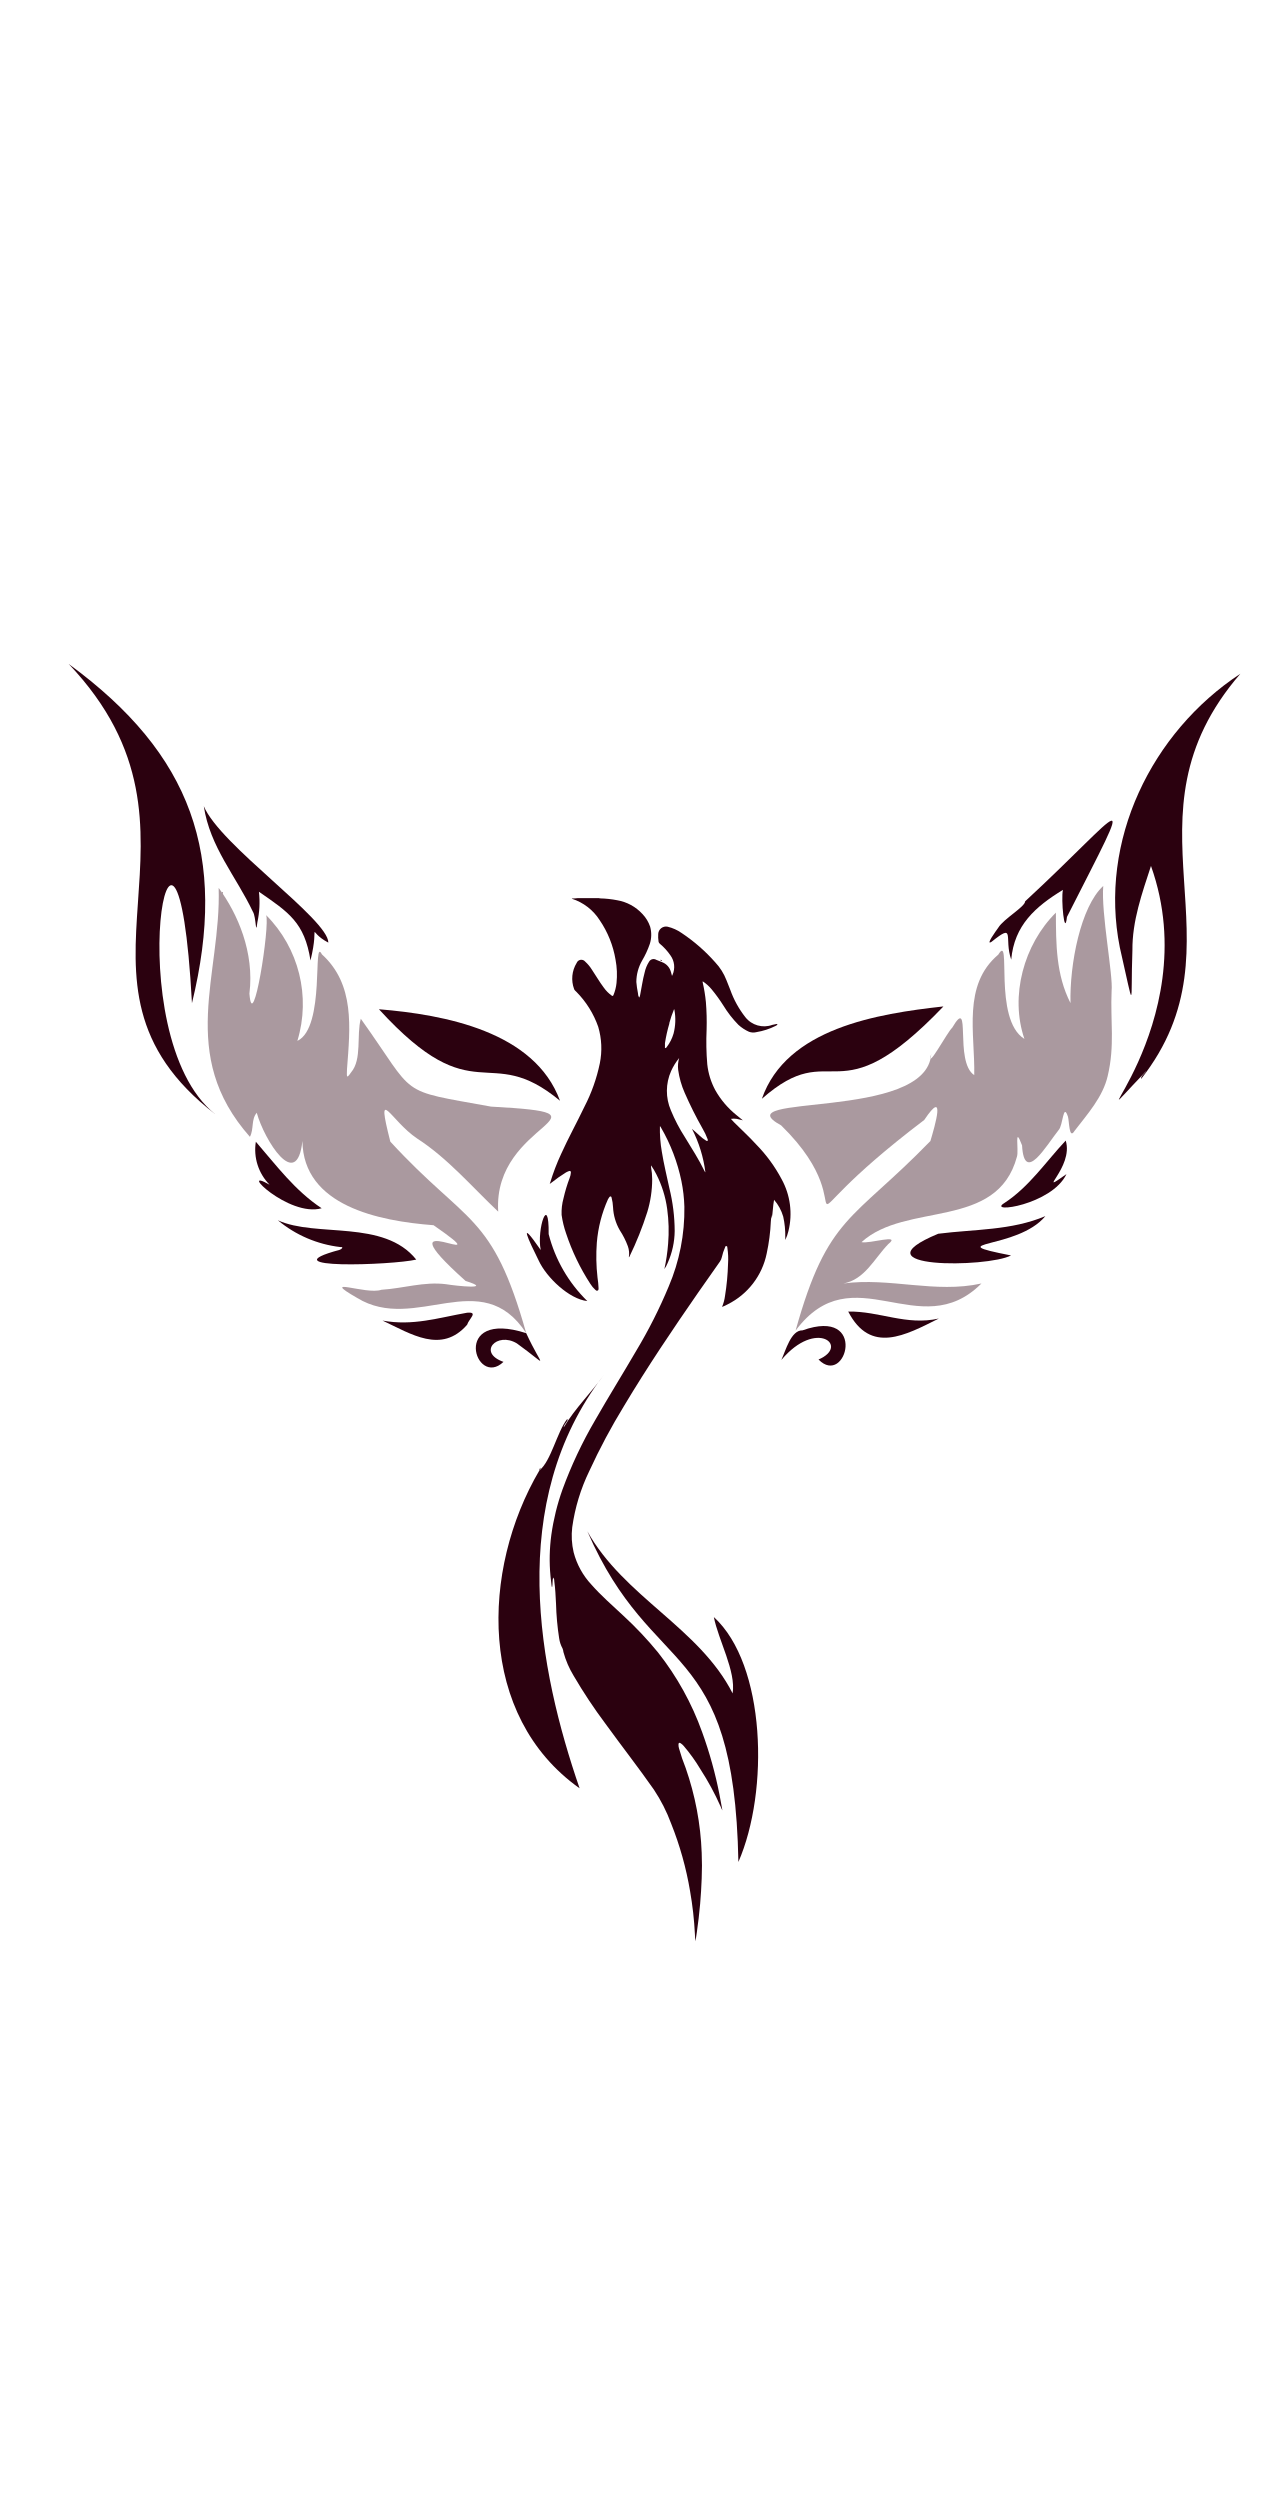
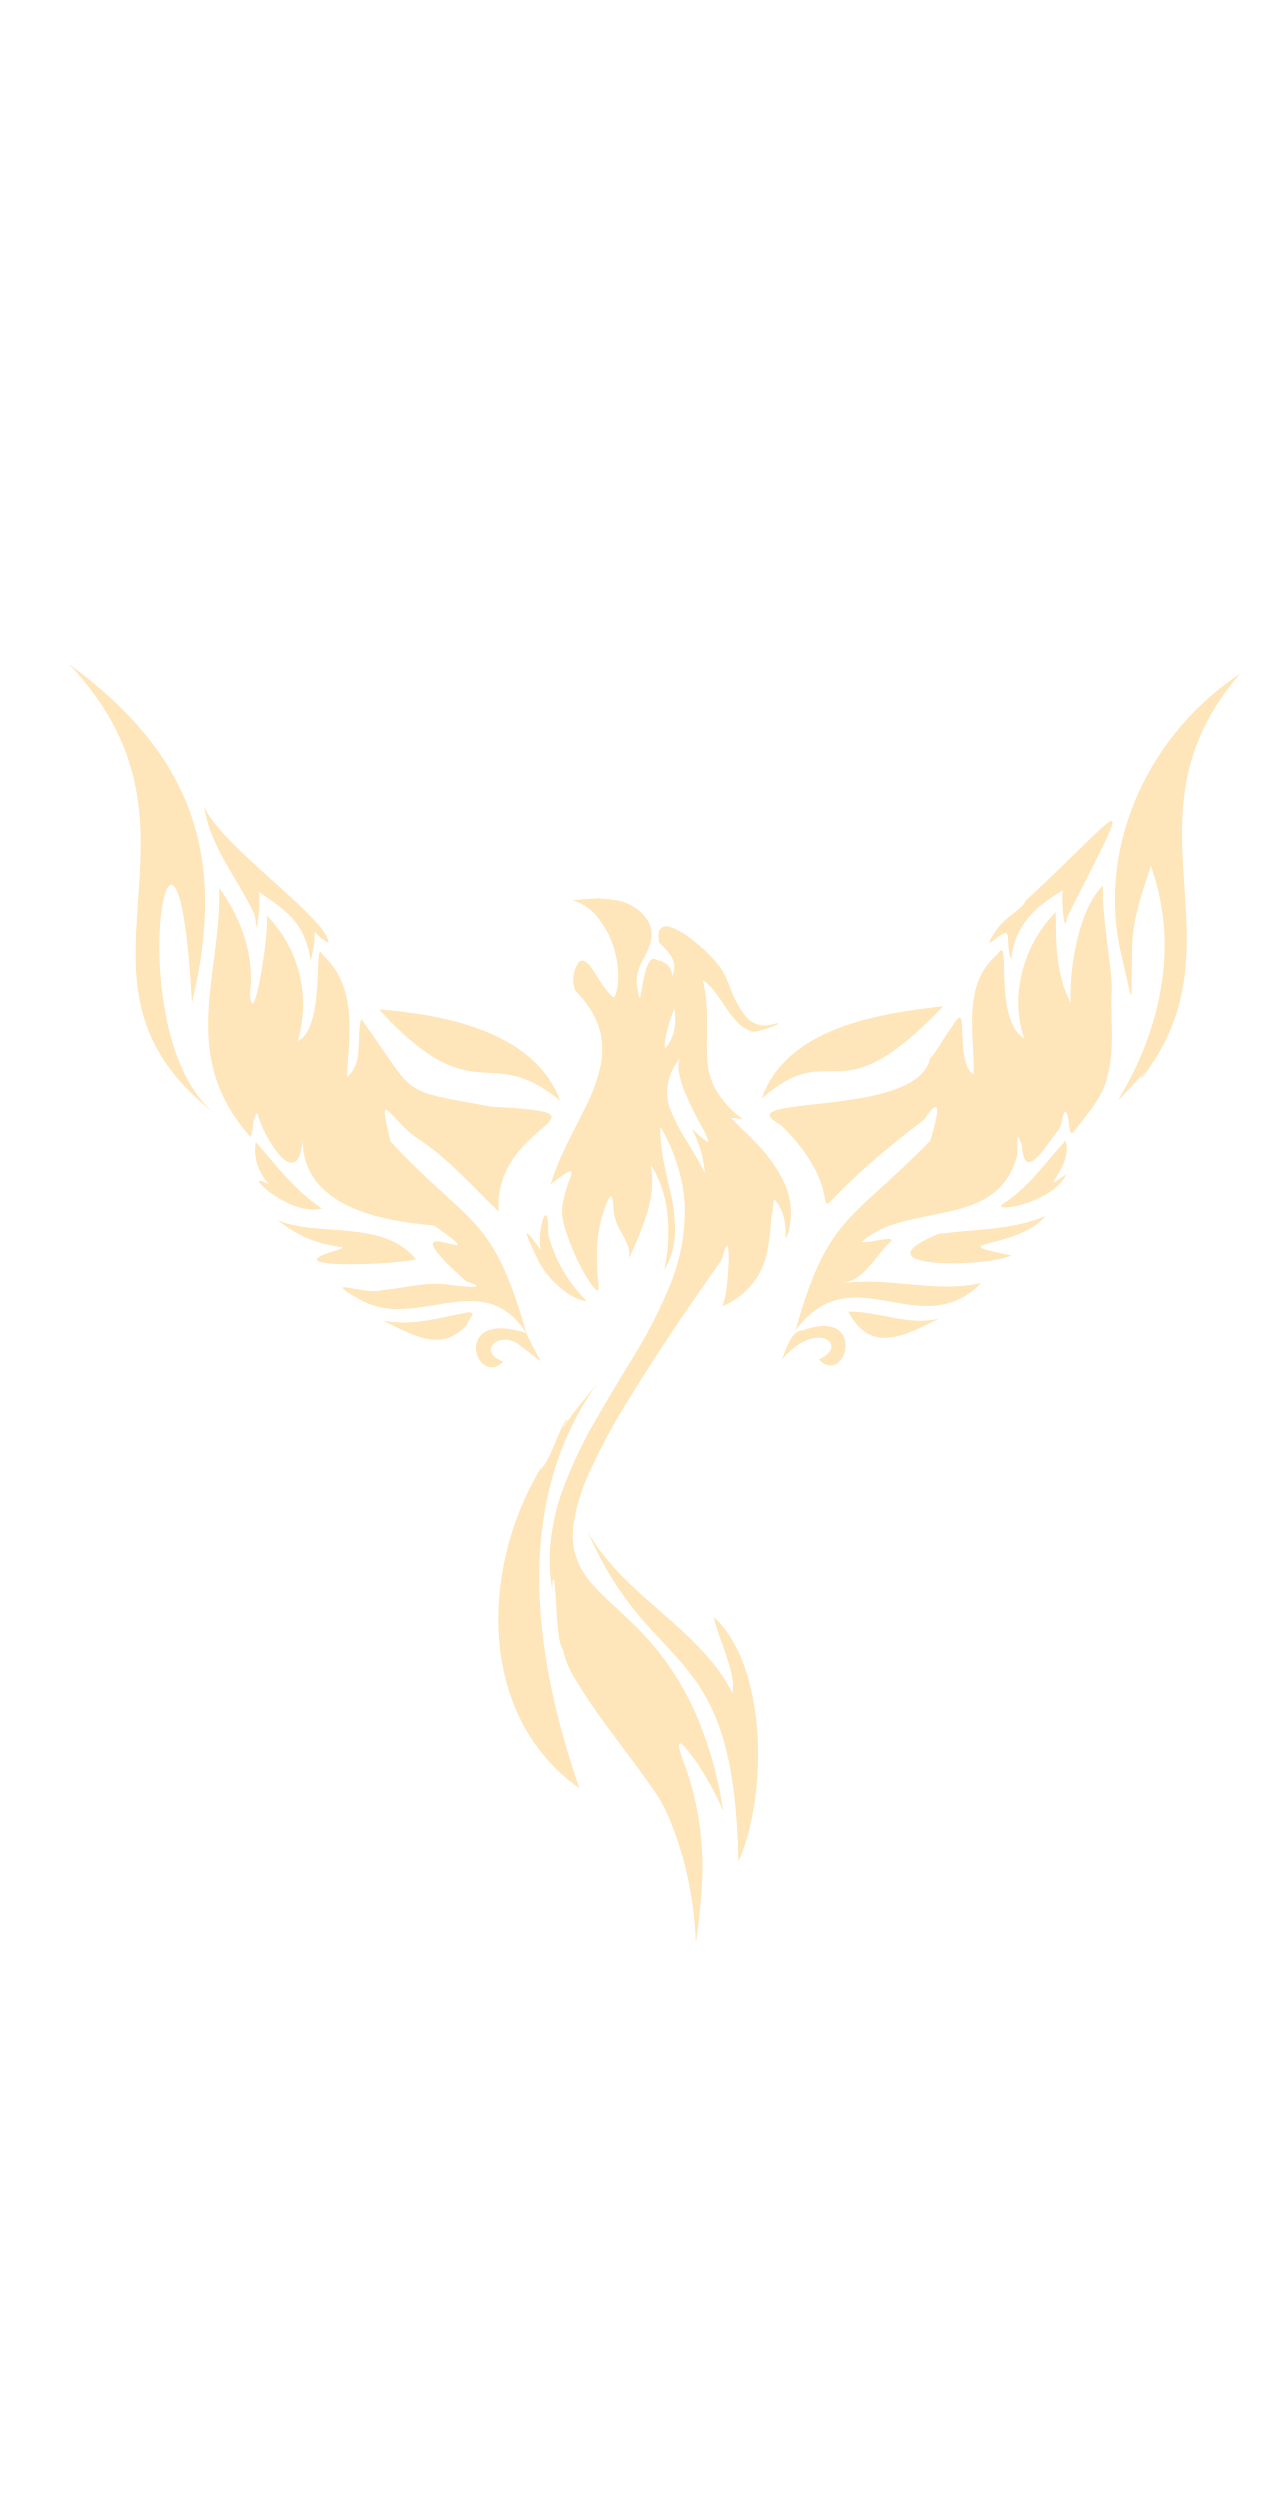
- <svg xmlns="http://www.w3.org/2000/svg" id="Layer_1" data-name="Layer 1" viewBox="0 0 288 560">
-   <defs>
-     <style>.cls-1,.cls-2{fill:#2b010f;}.cls-2{opacity:0.4;}</style>
-   </defs>
-   <path class="cls-1" d="M134.17,201.18c.09.09.2,0,.29.06a22.65,22.65,0,0,1,3.77.41,9.94,9.94,0,0,1,5.68,3.09,7.68,7.68,0,0,1,1.72,2.83,6.77,6.77,0,0,1-.07,3.86,20.42,20.42,0,0,1-1.71,3.71,9.71,9.71,0,0,0-1.31,4.82,20.9,20.9,0,0,0,.36,2.5,2.09,2.09,0,0,0,.26,1,1,1,0,0,0,.23-.58c.34-1.66.55-3.35,1-5a7.4,7.4,0,0,1,1-2.46A1.15,1.15,0,0,1,147,215c.45.17.91.34,1.35.54a3.23,3.23,0,0,1,1.94,2.18c.08.28.15.56.24.88l.12-.24a4.4,4.4,0,0,0-.48-4.37,12.72,12.72,0,0,0-2.34-2.57.76.76,0,0,1-.31-.47,8,8,0,0,1-.08-1.76,1.75,1.75,0,0,1,2.1-1.61,9.19,9.19,0,0,1,3.17,1.43,38.58,38.58,0,0,1,7.49,6.54,12.31,12.31,0,0,1,2.52,4c.28.72.56,1.45.86,2.17a21.59,21.59,0,0,0,3.38,6.13,5.35,5.35,0,0,0,6.05,1.72,6.71,6.71,0,0,1,.89-.19c.08,0,.2,0,.24.05s-.08.17-.16.23a1.35,1.35,0,0,1-.26.15,14.84,14.84,0,0,1-4.24,1.38,2.82,2.82,0,0,1-1.7-.07,9.06,9.06,0,0,1-2.37-1.55,24.09,24.09,0,0,1-3.38-4.34,34.94,34.94,0,0,0-2.63-3.63,9.08,9.08,0,0,0-2-1.79l0,.24a34.79,34.79,0,0,1,.72,4.42,55.21,55.21,0,0,1,.16,6.17,59.44,59.44,0,0,0,.15,7.78,15.84,15.84,0,0,0,1.79,5.77,19.35,19.35,0,0,0,4.71,5.56c.46.39.94.76,1.47,1.2-.51-.12-.92-.24-1.35-.32a3.89,3.89,0,0,0-1.33,0l.66.72c1.66,1.67,3.41,3.24,5,5a33.45,33.45,0,0,1,5.71,7.8,16.12,16.12,0,0,1,1.52,11.61,9.53,9.53,0,0,1-.71,2,3.52,3.52,0,0,1,0-.64,19.21,19.21,0,0,0-.46-4.6,10,10,0,0,0-2.05-3.77c-.27,1.44-.26,2.84-.53,4.22l-.06-.82c-.06.48-.1.95-.13,1.42a42.86,42.86,0,0,1-.93,7.21A16.37,16.37,0,0,1,163,292.17a8.6,8.6,0,0,1-1.26.58,9.52,9.52,0,0,0,.66-2.44,54.3,54.3,0,0,0,.68-7.2,16.07,16.07,0,0,0-.15-3.6c0-.15,0-.38-.24-.39s-.23.18-.29.32a11.4,11.4,0,0,0-.7,2.14,2.73,2.73,0,0,1-.43,1c-1.61,2.28-3.23,4.57-4.82,6.87-5.78,8.34-11.45,16.76-16.66,25.47A139.61,139.61,0,0,0,132,329.52a42.12,42.12,0,0,0-3.82,12.58,16.24,16.24,0,0,0,.31,5.6,16.77,16.77,0,0,0,4,7.27c2.18,2.48,4.68,4.64,7.09,6.9a80.33,80.33,0,0,1,7.81,8.27A63.08,63.08,0,0,1,157.28,388a94,94,0,0,1,3.9,14.07c.23,1.15.43,2.31.64,3.46a7.07,7.07,0,0,1-.43-.93,60.74,60.74,0,0,0-4.49-8.28,37.77,37.77,0,0,0-3.75-5.23,3.25,3.25,0,0,0-.68-.6c-.32-.2-.47-.11-.49.26a2.72,2.72,0,0,0,.12.9,41.81,41.81,0,0,0,1.49,4.38,64.87,64.87,0,0,1,3.59,19c.08,1.92.08,3.83,0,5.75s-.18,3.81-.35,5.7c-.18,2.13-.44,4.24-.74,6.36l-.3,2a14,14,0,0,1-.13-1.58,77.79,77.79,0,0,0-1.08-9.62,73.64,73.64,0,0,0-4.24-15.15,36.78,36.78,0,0,0-3.88-7.63c-3.5-5-7.24-9.78-10.81-14.71a114,114,0,0,1-7.16-10.79,20.7,20.7,0,0,1-2.28-5.29,2.83,2.83,0,0,0-.2-.81,6.74,6.74,0,0,1-.76-2.28,60.65,60.65,0,0,1-.7-7.74c-.09-1.71-.16-3.42-.4-5.12a1,1,0,0,0-.25-.75c-.2.72-.06,1.45-.22,2.15a.34.34,0,0,1-.12-.29c-.09-.73-.18-1.45-.25-2.17a40.39,40.39,0,0,1,.19-9.26A51.32,51.32,0,0,1,126,333.64a96,96,0,0,1,7.28-15.46c3-5.27,6.21-10.4,9.25-15.63a110,110,0,0,0,7.26-14.38,43.79,43.79,0,0,0,3.51-17.86,33.42,33.42,0,0,0-.66-5.74,39.88,39.88,0,0,0-4.58-12c-.06-.1-.08-.23-.24-.28a29.29,29.29,0,0,0,.43,5.7c.44,2.75,1.11,5.45,1.69,8.17a40.75,40.75,0,0,1,1.19,9.59,18,18,0,0,1-1.56,7.13,7.42,7.42,0,0,1-.75,1.4,41.29,41.29,0,0,0,.84-5.7,35.34,35.34,0,0,0-.21-7.76,24.23,24.23,0,0,0-2.43-7.78,14.88,14.88,0,0,0-1.19-2c0,.18,0,.27,0,.36a15.3,15.3,0,0,1,.26,2.78,25.31,25.31,0,0,1-1.1,7.32,73.81,73.81,0,0,1-4,10c0,.05,0,.11-.13.11a4.9,4.9,0,0,0-.22-2.46,17.7,17.7,0,0,0-1.81-3.58,11.31,11.31,0,0,1-1.51-5.16,10.16,10.16,0,0,0-.32-2.12c0-.12-.08-.26-.22-.29s-.25.11-.34.23a2.26,2.26,0,0,0-.26.42,29.61,29.61,0,0,0-2.49,9.69,41.5,41.5,0,0,0,.15,7.8,22.15,22.15,0,0,1,.24,2.44c0,.21,0,.43-.23.52s-.36-.07-.51-.19a6.33,6.33,0,0,1-1.1-1.32,49,49,0,0,1-5.44-11.32,21.61,21.61,0,0,1-1-4.13,12.09,12.09,0,0,1,.43-3.74,34.37,34.37,0,0,1,1.37-4.54,4,4,0,0,0,.28-1.22c0-.3-.15-.41-.42-.32a4.28,4.28,0,0,0-.69.31,33,33,0,0,0-3.23,2.28l-.37.26c0-.14,0-.18.06-.23a48.68,48.68,0,0,1,2.47-6.47c1.61-3.57,3.51-7,5.2-10.54a37.83,37.83,0,0,0,3.46-9.74A17,17,0,0,0,134,230a21,21,0,0,0-4.86-7.8c-.19-.21-.45-.37-.54-.65a6.71,6.71,0,0,1,.57-5.85,1.12,1.12,0,0,1,1.92-.29,8.24,8.24,0,0,1,1.47,1.76c.91,1.34,1.71,2.76,2.69,4.06A7.71,7.71,0,0,0,137,223c.19.13.3.16.42-.11a9.74,9.74,0,0,0,.68-2.7,18,18,0,0,0-.22-5.23,22.15,22.15,0,0,0-3.55-8.84,11.57,11.57,0,0,0-6.22-4.8s0,0,0-.06a9.65,9.65,0,0,0,1.32-.08ZM155,252.86c.59.52,1.16,1,1.75,1.56a8.73,8.73,0,0,0,1.37,1.05c.11.06.25.18.38.06s0-.24,0-.37a14.71,14.71,0,0,0-1.13-2.37,85.87,85.87,0,0,1-4-8,19.13,19.13,0,0,1-1.46-5.14,6.61,6.61,0,0,1,.22-2.65,13.21,13.21,0,0,0-1.8,2.91,11,11,0,0,0-.05,8.82,37.12,37.12,0,0,0,3.14,6c1.54,2.53,3.14,5,4.44,7.69l.15.19A29.26,29.26,0,0,0,155,252.86Zm-5.05-23.64a33.42,33.42,0,0,0-1,4.44,6.45,6.45,0,0,0,0,.76c0,.12-.06.29.09.34s.21-.11.29-.2a9,9,0,0,0,1.55-3.05,12.31,12.31,0,0,0,.2-5.23c0-.06,0-.11-.09-.22A26.49,26.49,0,0,0,149.91,229.22Z" />
-   <path class="cls-1" d="M255.61,241.69c24.05-30.67-5.86-58.26,22.23-90.77-19.94,13.12-31.77,37.47-27,61.3,3.47,15.1,2.37,13.14,2.82.66-.06-6.6,2.16-12.78,4.16-18.91,12.85,36-20.21,65.92-1.07,45.94C256.53,240.43,255.5,241,255.61,241.69Z" />
-   <path class="cls-1" d="M15.39,148.73c36.28,38.25-5.88,71,32.81,100.84C25.94,231.9,39.51,160.19,43,224.71,51.05,191.61,43,168.94,15.39,148.73Z" />
-   <path class="cls-1" d="M211.33,225.44c-14.73,1.63-35.16,4.86-40.67,20.69C187,231.73,186.88,251,211.33,225.44Z" />
-   <path class="cls-1" d="M84.88,226.07c21.7,23.73,24.31,7,40.56,20.5C119.78,231.06,99.66,227.29,84.88,226.07Z" />
-   <path class="cls-1" d="M58,199.75c6.65,4.6,10.22,6.87,11.55,15.4,2.19-8.93-1.09-6.67,4-4,0-5.26-24.25-21.79-27.9-30.57,1.37,9.15,7.23,15.7,11,23.65.75,1.16.6,5.68,1,2.37A21.06,21.06,0,0,0,58,199.75Z" />
-   <path class="cls-1" d="M229.63,201.9c0,1.21-4.77,3.89-6,5.88-.51.72-3,4.13-1.52,3.18,5.47-4.4,2.72-.84,4.4,4,.69-7.69,5.39-11.85,11.59-15.63-.48,2,.37,10.85.9,6.06C255.18,173.55,252.22,181,229.63,201.9Z" />
-   <path class="cls-1" d="M226.47,281.22c-16.59-3.26,1.45-1.22,7.69-8.81-7.61,3.24-15.94,2.92-24,3.95C191.11,284.27,221.24,284,226.47,281.22Z" />
-   <path class="cls-1" d="M93.24,282.15c-7.27-9.09-22.43-4.87-31-8.81a26.6,26.6,0,0,0,14,6c.83-.08.31.47-.15.62C59.66,284.39,87.83,283.41,93.24,282.15Z" />
-   <path class="cls-1" d="M57.31,255.75a11.17,11.17,0,0,0,3.08,9.63c-7.39-4.24,4.25,7.36,11.66,5.27C66.07,266.69,62,261.17,57.31,255.75Z" />
-   <path class="cls-1" d="M238.89,263c-7.29,5.14,1.71-1.48-.17-7.51-4.41,4.69-8.17,10.36-13.76,14C221,271.92,235.6,269.92,238.89,263Z" />
-   <path class="cls-1" d="M121.12,280c-5.29-7.64-2.68-2.13-.46,2.35,1.75,3.81,6.87,8.67,10.9,9.09a32,32,0,0,1-8.66-15C123,267.06,120.18,275.32,121.12,280Z" />
-   <path class="cls-1" d="M148.29,215.27c0-.2-.19-.25-.37-.29C147.94,215.23,148.19,215.23,148.29,215.27Z" />
-   <path class="cls-1" d="M179.76,298c-2.59-.07-3.77,4.57-4.74,6.63,7.87-9.37,15.37-3.09,8.33-.1C189.52,310.86,194.51,292.73,179.76,298Z" />
-   <path class="cls-1" d="M117.87,298.63c-17-5.46-11.4,12.47-5.09,6.43-5.92-2.08-1.48-6.84,3-4.14C123.25,306.3,121.54,306.6,117.87,298.63Z" />
-   <path class="cls-2" d="M249,222c.38-3.53-2.39-17.52-1.87-23.55-5.06,4.62-7.55,17.53-7.34,26.24-3.26-6.38-3.25-13.26-3.27-20.26-7.18,7.12-10.35,18.68-7.05,28.29-7.14-4.39-2.74-24.08-5.85-18.89-8.09,6.84-5.2,17.65-5.39,27-4.59-3-.46-18.26-4.95-10.6-.94.73-5.88,9.94-4.69,5.86-.94,15.13-47.09,8.66-33.61,16,21.16,20.67-4.63,26.63,32.05-1.22,4.93-7.34,2.4,1.29,1.38,4.72-17.48,18-23,16.65-30.2,42.47,12.88-17.32,27.78,3.32,41.63-10.56-10.36,2.3-20.52-1.41-30.92,0,4.8-.88,6.91-5.57,10.06-8.83,3-2.39-4.23,0-6-.43,10-9.13,30.39-2.6,34.82-19.16.46-1.42-.68-7.31,1.14-2.52.48,8.77,5.41.06,8.19-3.43,1-1,1-6.27,2.09-3,.3,1,.24,5.23,1.46,3.21,2.89-3.76,6.35-7.59,7.44-12.3C249.76,234.14,248.7,228.78,249,222Z" />
-   <path class="cls-2" d="M117.87,298.63c-7.61-27.06-13.23-24.18-30.44-42.91-3.35-13.22,0-4.72,6-.7,6.88,4.44,12.25,10.8,18.17,16.39-1.31-20.49,28.44-21.88-1.62-23.53C88.63,244,93.55,246,80.82,228.2c-1,3.69.31,9.09-2.17,12-1.19,1.77-.93.73-.92-.74.7-9.31,1.79-18.95-5.63-25.69-2.14-4.24.88,16.38-5.49,19.39a28.25,28.25,0,0,0-7-28.17c.91,2.18-3,27.22-3.74,17.58,1.15-9.24-2.63-17.89-6.89-23.68.61,19.43-9.35,37.28,7,55.76.94-1.77.23-3.84,1.53-5.39,1.7,6.13,9,17.84,10.23,6.31.18,14.54,17.08,17.94,29.38,18.88,16.8,11.68-13.29-5.83,7.17,12.48,6.41,2-1.92,1.14-4.4.73-4.91-.62-9.55.94-14.46,1.25-3.41,1.2-14.14-3.19-5.44,1.82C93.06,298.77,107.79,283.15,117.87,298.63Z" />
-   <path class="cls-1" d="M120.83,329.36c-13.1,22.3-13.89,55,9,71.22-9.09-26.4-16.68-63.92,5.45-92.63-2.82,4-6.45,7.48-9,11.77-.06-.61,1.3-1.73.74-1.82C124.77,320.79,123.42,327.32,120.83,329.36Z" />
-   <path class="cls-1" d="M131.56,343c14.64,33.7,32.88,23.29,33.84,74.08,6.93-15.88,6.16-44.22-5.5-54.86,1,5.13,5,12.16,4.21,17.1C156.67,364.64,139.75,357.7,131.56,343Z" />
-   <path class="cls-1" d="M210.3,295.35C203,297,197,293.66,190,293.79,195,303.45,202.81,299.09,210.3,295.35Z" />
-   <path class="cls-1" d="M85.69,295.81c6.41,3,13.19,7.52,18.94.94.44-1.39,2.6-2.92,0-2.7C98.13,295.19,92.5,297.06,85.69,295.81Z" />
-   <path class="cls-1" d="M120.82,329.35c.18-.12.13-.35.36-.57A.52.52,0,0,0,120.82,329.35Z" />
-   <path class="cls-1" d="M49.74,200c0,.14.15.18.14,0S49.75,199.82,49.74,200Z" />
-   <path class="cls-1" d="M151.64,403.92c-1.08-15.45-15.56-29.61-2.72-20.77,4.94,4.11,4.85,4.33,1.45-1.08-4.67-8-15.55-13.89-18.15-21.46-1-.63-2.89-5.86-3.17-4.57C125,373,146.72,388.12,151.64,403.92Z" />
-   <path class="cls-1" d="M154.56,286.06c-2.33,10.69,7.47-10.06,6.5-14.91,6.58,3.71,4.81,20.74,7.78,6.74,2.33-7.19-7.05-32-3.13-11-.69,1.51-7.79-12.48-6.52-5.11-.92-1.23-.14,2-.09,2.71.86,5.81-4.76-6.69-5.07-4.31C156.55,269.76,157.35,276.49,154.56,286.06Z" />
-   <path class="cls-1" d="M141.07,241.35c.12-1.06-.69-5.57-.76-2.49-2.58,10.8-9.52,15-7.05,27.93.15,1.86.85-2.39,1.18-3.09,4.37-8.21,3.64-10.63,5.39.17C142.91,255.72,141.36,249.86,141.07,241.35Z" />
+ <svg xmlns="http://www.w3.org/2000/svg" version="1.1" id="Layer_1" x="0px" y="0px" viewBox="0 0 288 560" style="enable-background:new 0 0 288 560;" xml:space="preserve">
+   <style type="text/css">
+ 	.st0{fill:#FEE6BA;}
+ 	.st1{fill:#FEE6BA;enable-background:new    ;}
+ </style>
+   <path class="st0" d="M134.2,201.2c0.1,0.1,0.2,0,0.3,0.1c1.3,0,2.5,0.2,3.8,0.4c2.2,0.4,4.2,1.5,5.7,3.1c0.8,0.8,1.4,1.8,1.7,2.8  c0.4,1.3,0.3,2.6-0.1,3.9c-0.4,1.3-1,2.5-1.7,3.7c-0.8,1.5-1.3,3.1-1.3,4.8c0.1,0.8,0.2,1.7,0.4,2.5c0,0.3,0.1,0.7,0.3,1  c0.1-0.2,0.2-0.4,0.2-0.6c0.3-1.7,0.6-3.4,1-5c0.2-0.9,0.5-1.7,1-2.5c0.3-0.6,1-0.8,1.6-0.4c0,0,0,0,0,0c0.4,0.2,0.9,0.3,1.4,0.5  c1,0.4,1.7,1.2,1.9,2.2c0.1,0.3,0.1,0.6,0.2,0.9l0.1-0.2c0.6-1.4,0.4-3.1-0.5-4.4c-0.7-1-1.4-1.8-2.3-2.6c-0.2-0.1-0.3-0.3-0.3-0.5  c-0.1-0.6-0.1-1.2-0.1-1.8c0.1-1,0.9-1.7,1.9-1.6c0.1,0,0.2,0,0.2,0c1.1,0.3,2.2,0.8,3.2,1.4c2.8,1.8,5.3,4,7.5,6.5  c1.1,1.2,1.9,2.5,2.5,4c0.3,0.7,0.6,1.4,0.9,2.2c0.8,2.2,1.9,4.3,3.4,6.1c1.4,1.8,3.9,2.5,6.1,1.7c0.3-0.1,0.6-0.1,0.9-0.2  c0.1,0,0.2,0,0.2,0.1s-0.1,0.2-0.2,0.2c-0.1,0.1-0.2,0.1-0.3,0.1c-1.3,0.7-2.8,1.1-4.2,1.4c-0.6,0.2-1.2,0.1-1.7-0.1  c-0.9-0.4-1.7-0.9-2.4-1.6c-1.3-1.3-2.4-2.8-3.4-4.3c-0.8-1.3-1.7-2.5-2.6-3.6c-0.6-0.7-1.2-1.3-2-1.8v0.2c0.3,1.5,0.6,2.9,0.7,4.4  c0.2,2.1,0.2,4.1,0.2,6.2c-0.1,2.6-0.1,5.2,0.1,7.8c0.2,2,0.8,4,1.8,5.8c1.2,2.1,2.8,4,4.7,5.6c0.5,0.4,0.9,0.8,1.5,1.2  c-0.5-0.1-0.9-0.2-1.4-0.3c-0.4-0.1-0.9-0.1-1.3,0l0.7,0.7c1.7,1.7,3.4,3.2,5,5c2.3,2.3,4.2,4.9,5.7,7.8c1.9,3.5,2.5,7.7,1.5,11.6  c-0.2,0.7-0.4,1.4-0.7,2c0-0.2,0-0.4,0-0.6c0-1.5-0.1-3.1-0.5-4.6c-0.4-1.4-1.1-2.7-2.1-3.8c-0.3,1.4-0.3,2.8-0.5,4.2l-0.1-0.8  c-0.1,0.5-0.1,1-0.1,1.4c-0.1,2.4-0.4,4.8-0.9,7.2c-1,4.9-4.2,9.1-8.7,11.4c-0.4,0.2-0.8,0.4-1.3,0.6c0.3-0.8,0.5-1.6,0.7-2.4  c0.4-2.4,0.6-4.8,0.7-7.2c0.1-1.2,0-2.4-0.1-3.6c0-0.1,0-0.4-0.2-0.4s-0.2,0.2-0.3,0.3c-0.3,0.7-0.5,1.4-0.7,2.1  c-0.1,0.4-0.2,0.7-0.4,1c-1.6,2.3-3.2,4.6-4.8,6.9c-5.8,8.3-11.4,16.8-16.7,25.5c-2.9,4.7-5.5,9.6-7.8,14.6c-1.9,4-3.2,8.2-3.8,12.6  c-0.2,1.9-0.1,3.8,0.3,5.6c0.7,2.7,2.1,5.2,4,7.3c2.2,2.5,4.7,4.6,7.1,6.9c2.8,2.6,5.4,5.3,7.8,8.3c4.2,5.4,7.6,11.4,9.9,17.9  c1.7,4.6,3,9.3,3.9,14.1c0.2,1.1,0.4,2.3,0.6,3.5c-0.2-0.3-0.3-0.6-0.4-0.9c-1.3-2.9-2.8-5.6-4.5-8.3c-1.1-1.8-2.4-3.6-3.8-5.2  c-0.2-0.2-0.4-0.4-0.7-0.6c-0.3-0.2-0.5-0.1-0.5,0.3c0,0.3,0,0.6,0.1,0.9c0.4,1.5,0.9,2.9,1.5,4.4c2.1,6.1,3.3,12.5,3.6,19  c0.1,1.9,0.1,3.8,0,5.8s-0.2,3.8-0.4,5.7c-0.2,2.1-0.4,4.2-0.7,6.4l-0.3,2c-0.1-0.5-0.1-1.1-0.1-1.6c-0.2-3.2-0.5-6.4-1.1-9.6  c-0.9-5.2-2.3-10.3-4.2-15.1c-1-2.7-2.3-5.2-3.9-7.6c-3.5-5-7.2-9.8-10.8-14.7c-2.6-3.5-5-7.1-7.2-10.8c-1-1.6-1.8-3.4-2.3-5.3  c0-0.3-0.1-0.6-0.2-0.8c-0.4-0.7-0.6-1.5-0.8-2.3c-0.4-2.6-0.6-5.1-0.7-7.7c-0.1-1.7-0.2-3.4-0.4-5.1c0-0.3-0.1-0.5-0.3-0.8  c-0.2,0.7-0.1,1.5-0.2,2.1c-0.1-0.1-0.1-0.2-0.1-0.3c-0.1-0.7-0.2-1.5-0.3-2.2c-0.3-3.1-0.2-6.2,0.2-9.3c0.5-3.5,1.3-6.9,2.5-10.2  c2-5.4,4.4-10.5,7.3-15.5c3-5.3,6.2-10.4,9.3-15.6c2.8-4.6,5.2-9.4,7.3-14.4c2.4-5.6,3.6-11.7,3.5-17.9c-0.1-1.9-0.3-3.8-0.7-5.7  c-0.9-4.2-2.4-8.3-4.6-12c-0.1-0.1-0.1-0.2-0.2-0.3c0,1.9,0.1,3.8,0.4,5.7c0.4,2.8,1.1,5.5,1.7,8.2c0.8,3.1,1.2,6.4,1.2,9.6  c0,2.5-0.6,4.9-1.6,7.1c-0.2,0.5-0.5,1-0.8,1.4c0.4-1.9,0.7-3.8,0.8-5.7c0.2-2.6,0.1-5.2-0.2-7.8c-0.4-2.7-1.2-5.3-2.4-7.8  c-0.3-0.7-0.7-1.4-1.2-2c0,0.2,0,0.3,0,0.4c0.2,0.9,0.3,1.8,0.3,2.8c0,2.5-0.4,4.9-1.1,7.3c-1.1,3.4-2.4,6.8-4,10c0,0,0,0.1-0.1,0.1  c0.1-0.8,0.1-1.7-0.2-2.5c-0.5-1.3-1.1-2.5-1.8-3.6c-0.9-1.6-1.4-3.3-1.5-5.2c0-0.7-0.1-1.4-0.3-2.1c0-0.1-0.1-0.3-0.2-0.3  s-0.3,0.1-0.3,0.2c-0.1,0.1-0.2,0.3-0.3,0.4c-1.4,3.1-2.2,6.3-2.5,9.7c-0.2,2.6-0.1,5.2,0.1,7.8c0.1,0.8,0.2,1.6,0.2,2.4  c0,0.2,0,0.4-0.2,0.5s-0.4-0.1-0.5-0.2c-0.4-0.4-0.8-0.8-1.1-1.3c-2.3-3.5-4.1-7.3-5.4-11.3c-0.5-1.3-0.8-2.7-1-4.1  c-0.1-1.3,0.1-2.5,0.4-3.7c0.4-1.5,0.8-3.1,1.4-4.5c0.2-0.4,0.3-0.8,0.3-1.2c0-0.3-0.2-0.4-0.4-0.3c-0.2,0.1-0.5,0.2-0.7,0.3  c-1.1,0.7-2.2,1.5-3.2,2.3l-0.4,0.3c0-0.1,0-0.2,0.1-0.2c0.7-2.2,1.5-4.4,2.5-6.5c1.6-3.6,3.5-7,5.2-10.5c1.6-3.1,2.8-6.4,3.5-9.7  c0.5-2.7,0.4-5.5-0.4-8.2c-1-2.9-2.7-5.6-4.9-7.8c-0.2-0.2-0.4-0.4-0.5-0.6c-0.7-1.9-0.5-4.1,0.6-5.9c0.2-0.6,0.9-0.9,1.5-0.6  c0.2,0.1,0.3,0.2,0.5,0.3c0.6,0.5,1.1,1.1,1.5,1.8c0.9,1.3,1.7,2.8,2.7,4.1c0.5,0.7,1.1,1.3,1.7,1.8c0.2,0.1,0.3,0.2,0.4-0.1  c0.4-0.9,0.6-1.8,0.7-2.7c0.2-1.7,0.1-3.5-0.2-5.2c-0.5-3.2-1.7-6.2-3.6-8.8c-1.4-2.3-3.7-4-6.2-4.8c0,0,0,0,0-0.1  c0.4,0,0.9,0,1.3-0.1L134.2,201.2z M155,252.9c0.6,0.5,1.2,1,1.8,1.6c0.4,0.4,0.9,0.7,1.4,1.1c0.1,0.1,0.3,0.2,0.4,0.1s0-0.2,0-0.4  c-0.3-0.8-0.7-1.6-1.1-2.4c-1.5-2.6-2.8-5.3-4-8c-0.7-1.6-1.2-3.4-1.5-5.1c-0.1-0.9,0-1.8,0.2-2.6c-0.7,0.9-1.3,1.9-1.8,2.9  c-1.2,2.8-1.3,6-0.1,8.8c0.9,2.1,1.9,4.1,3.1,6c1.5,2.5,3.1,5,4.4,7.7l0.1,0.2C157.6,259.2,156.6,255.9,155,252.9z M149.9,229.2  c-0.4,1.5-0.8,2.9-1,4.4c0,0.3,0,0.5,0,0.8c0,0.1-0.1,0.3,0.1,0.3s0.2-0.1,0.3-0.2c0.7-0.9,1.2-1.9,1.6-3.1c0.4-1.7,0.5-3.5,0.2-5.2  c0-0.1,0-0.1-0.1-0.2C150.6,227.1,150.2,228.1,149.9,229.2L149.9,229.2z" />
+   <path class="st0" d="M255.6,241.7c24.1-30.7-5.9-58.3,22.2-90.8c-19.9,13.1-31.8,37.5-27,61.3c3.5,15.1,2.4,13.1,2.8,0.7  c-0.1-6.6,2.2-12.8,4.2-18.9c12.9,36-20.2,65.9-1.1,45.9C256.5,240.4,255.5,241,255.6,241.7z" />
+   <path class="st0" d="M15.4,148.7c36.3,38.3-5.9,71,32.8,100.8c-22.3-17.7-8.7-89.4-5.2-24.9C51,191.6,43,168.9,15.4,148.7z" />
+   <path class="st0" d="M211.3,225.4c-14.7,1.6-35.2,4.9-40.7,20.7C187,231.7,186.9,251,211.3,225.4z" />
+   <path class="st0" d="M84.9,226.1c21.7,23.7,24.3,7,40.6,20.5C119.8,231.1,99.7,227.3,84.9,226.1z" />
+   <path class="st0" d="M58,199.8c6.7,4.6,10.2,6.9,11.6,15.4c2.2-8.9-1.1-6.7,4-4c0-5.3-24.3-21.8-27.9-30.6c1.4,9.1,7.2,15.7,11,23.6  c0.8,1.2,0.6,5.7,1,2.4C58.1,204.4,58.3,202,58,199.8z" />
+   <path class="st0" d="M229.6,201.9c0,1.2-4.8,3.9-6,5.9c-0.5,0.7-3,4.1-1.5,3.2c5.5-4.4,2.7-0.8,4.4,4c0.7-7.7,5.4-11.9,11.6-15.6  c-0.5,2,0.4,10.9,0.9,6.1C255.2,173.6,252.2,181,229.6,201.9z" />
+   <path class="st0" d="M226.5,281.2c-16.6-3.3,1.4-1.2,7.7-8.8c-7.6,3.2-15.9,2.9-24,4C191.1,284.3,221.2,284,226.5,281.2z" />
+   <path class="st0" d="M93.2,282.1c-7.3-9.1-22.4-4.9-31-8.8c4,3.3,8.8,5.4,14,6c0.8-0.1,0.3,0.5-0.2,0.6  C59.7,284.4,87.8,283.4,93.2,282.1z" />
+   <path class="st0" d="M57.3,255.8c-0.6,3.5,0.6,7.1,3.1,9.6c-7.4-4.2,4.3,7.4,11.7,5.3C66.1,266.7,62,261.2,57.3,255.8z" />
+   <path class="st0" d="M238.9,263c-7.3,5.1,1.7-1.5-0.2-7.5c-4.4,4.7-8.2,10.4-13.8,14C221,271.9,235.6,269.9,238.9,263z" />
+   <path class="st0" d="M121.1,280c-5.3-7.6-2.7-2.1-0.5,2.4c1.8,3.8,6.9,8.7,10.9,9.1c-4.2-4.1-7.2-9.3-8.7-15  C123,267.1,120.2,275.3,121.1,280z" />
+   <path class="st0" d="M148.3,215.3c0-0.2-0.2-0.3-0.4-0.3C147.9,215.2,148.2,215.2,148.3,215.3z" />
+   <path class="st0" d="M179.8,298c-2.6-0.1-3.8,4.6-4.7,6.6c7.9-9.4,15.4-3.1,8.3-0.1C189.5,310.9,194.5,292.7,179.8,298z" />
+   <path class="st0" d="M117.9,298.6c-17-5.5-11.4,12.5-5.1,6.4c-5.9-2.1-1.5-6.8,3-4.1C123.3,306.3,121.5,306.6,117.9,298.6z" />
+   <path class="st1" d="M249,222c0.4-3.5-2.4-17.5-1.9-23.6c-5.1,4.6-7.6,17.5-7.3,26.2c-3.3-6.4-3.3-13.3-3.3-20.3  c-7.2,7.1-10.4,18.7-7.1,28.3c-7.1-4.4-2.7-24.1-5.9-18.9c-8.1,6.8-5.2,17.6-5.4,27c-4.6-3-0.5-18.3-4.9-10.6  c-0.9,0.7-5.9,9.9-4.7,5.9c-0.9,15.1-47.1,8.7-33.6,16c21.2,20.7-4.6,26.6,32.1-1.2c4.9-7.3,2.4,1.3,1.4,4.7  c-17.5,18-23,16.6-30.2,42.5c12.9-17.3,27.8,3.3,41.6-10.6c-10.4,2.3-20.5-1.4-30.9,0c4.8-0.9,6.9-5.6,10.1-8.8c3-2.4-4.2,0-6-0.4  c10-9.1,30.4-2.6,34.8-19.2c0.5-1.4-0.7-7.3,1.1-2.5c0.5,8.8,5.4,0.1,8.2-3.4c1-1,1-6.3,2.1-3c0.3,1,0.2,5.2,1.5,3.2  c2.9-3.8,6.4-7.6,7.4-12.3C249.8,234.1,248.7,228.8,249,222z" />
+   <path class="st1" d="M117.9,298.6c-7.6-27.1-13.2-24.2-30.4-42.9c-3.3-13.2,0-4.7,6-0.7c6.9,4.4,12.3,10.8,18.2,16.4  c-1.3-20.5,28.4-21.9-1.6-23.5c-21.3-3.9-16.4-1.9-29.2-19.7c-1,3.7,0.3,9.1-2.2,12c-1.2,1.8-0.9,0.7-0.9-0.7  c0.7-9.3,1.8-18.9-5.6-25.7c-2.1-4.2,0.9,16.4-5.5,19.4c3-10,0.3-20.8-7-28.2c0.9,2.2-3,27.2-3.7,17.6c1.2-9.2-2.6-17.9-6.9-23.7  c0.6,19.4-9.4,37.3,7,55.8c0.9-1.8,0.2-3.8,1.5-5.4c1.7,6.1,9,17.8,10.2,6.3c0.2,14.5,17.1,17.9,29.4,18.9  c16.8,11.7-13.3-5.8,7.2,12.5c6.4,2-1.9,1.1-4.4,0.7c-4.9-0.6-9.6,0.9-14.5,1.3c-3.4,1.2-14.1-3.2-5.4,1.8  C93.1,298.8,107.8,283.1,117.9,298.6z" />
+   <path class="st0" d="M120.8,329.4c-13.1,22.3-13.9,55,9,71.2c-9.1-26.4-16.7-63.9,5.4-92.6c-2.8,4-6.4,7.5-9,11.8  c-0.1-0.6,1.3-1.7,0.7-1.8C124.8,320.8,123.4,327.3,120.8,329.4z" />
+   <path class="st0" d="M131.6,343c14.6,33.7,32.9,23.3,33.8,74.1c6.9-15.9,6.2-44.2-5.5-54.9c1,5.1,5,12.2,4.2,17.1  C156.7,364.6,139.8,357.7,131.6,343z" />
+   <path class="st0" d="M210.3,295.4c-7.3,1.6-13.3-1.7-20.3-1.6C195,303.5,202.8,299.1,210.3,295.4z" />
+   <path class="st0" d="M85.7,295.8c6.4,3,13.2,7.5,18.9,0.9c0.4-1.4,2.6-2.9,0-2.7C98.1,295.2,92.5,297.1,85.7,295.8z" />
+   <path class="st0" d="M120.8,329.4c0.2-0.1,0.1-0.4,0.4-0.6C120.9,328.9,120.8,329.1,120.8,329.4z" />
+   <path class="st0" d="M49.7,200c0,0.1,0.2,0.2,0.1,0S49.8,199.8,49.7,200z" />
+   <path class="st0" d="M151.6,403.9c-1.1-15.5-15.6-29.6-2.7-20.8c4.9,4.1,4.9,4.3,1.4-1.1c-4.7-8-15.6-13.9-18.1-21.5  c-1-0.6-2.9-5.9-3.2-4.6C125,373,146.7,388.1,151.6,403.9z" />
+   <path class="st0" d="M154.6,286.1c-2.3,10.7,7.5-10.1,6.5-14.9c6.6,3.7,4.8,20.7,7.8,6.7c2.3-7.2-7.1-32-3.1-11  c-0.7,1.5-7.8-12.5-6.5-5.1c-0.9-1.2-0.1,2-0.1,2.7c0.9,5.8-4.8-6.7-5.1-4.3C156.6,269.8,157.4,276.5,154.6,286.1z" />
+   <path class="st0" d="M141.1,241.4c0.1-1.1-0.7-5.6-0.8-2.5c-2.6,10.8-9.5,15-7.1,27.9c0.1,1.9,0.9-2.4,1.2-3.1  c4.4-8.2,3.6-10.6,5.4,0.2C142.9,255.7,141.4,249.9,141.1,241.4z" />
</svg>
